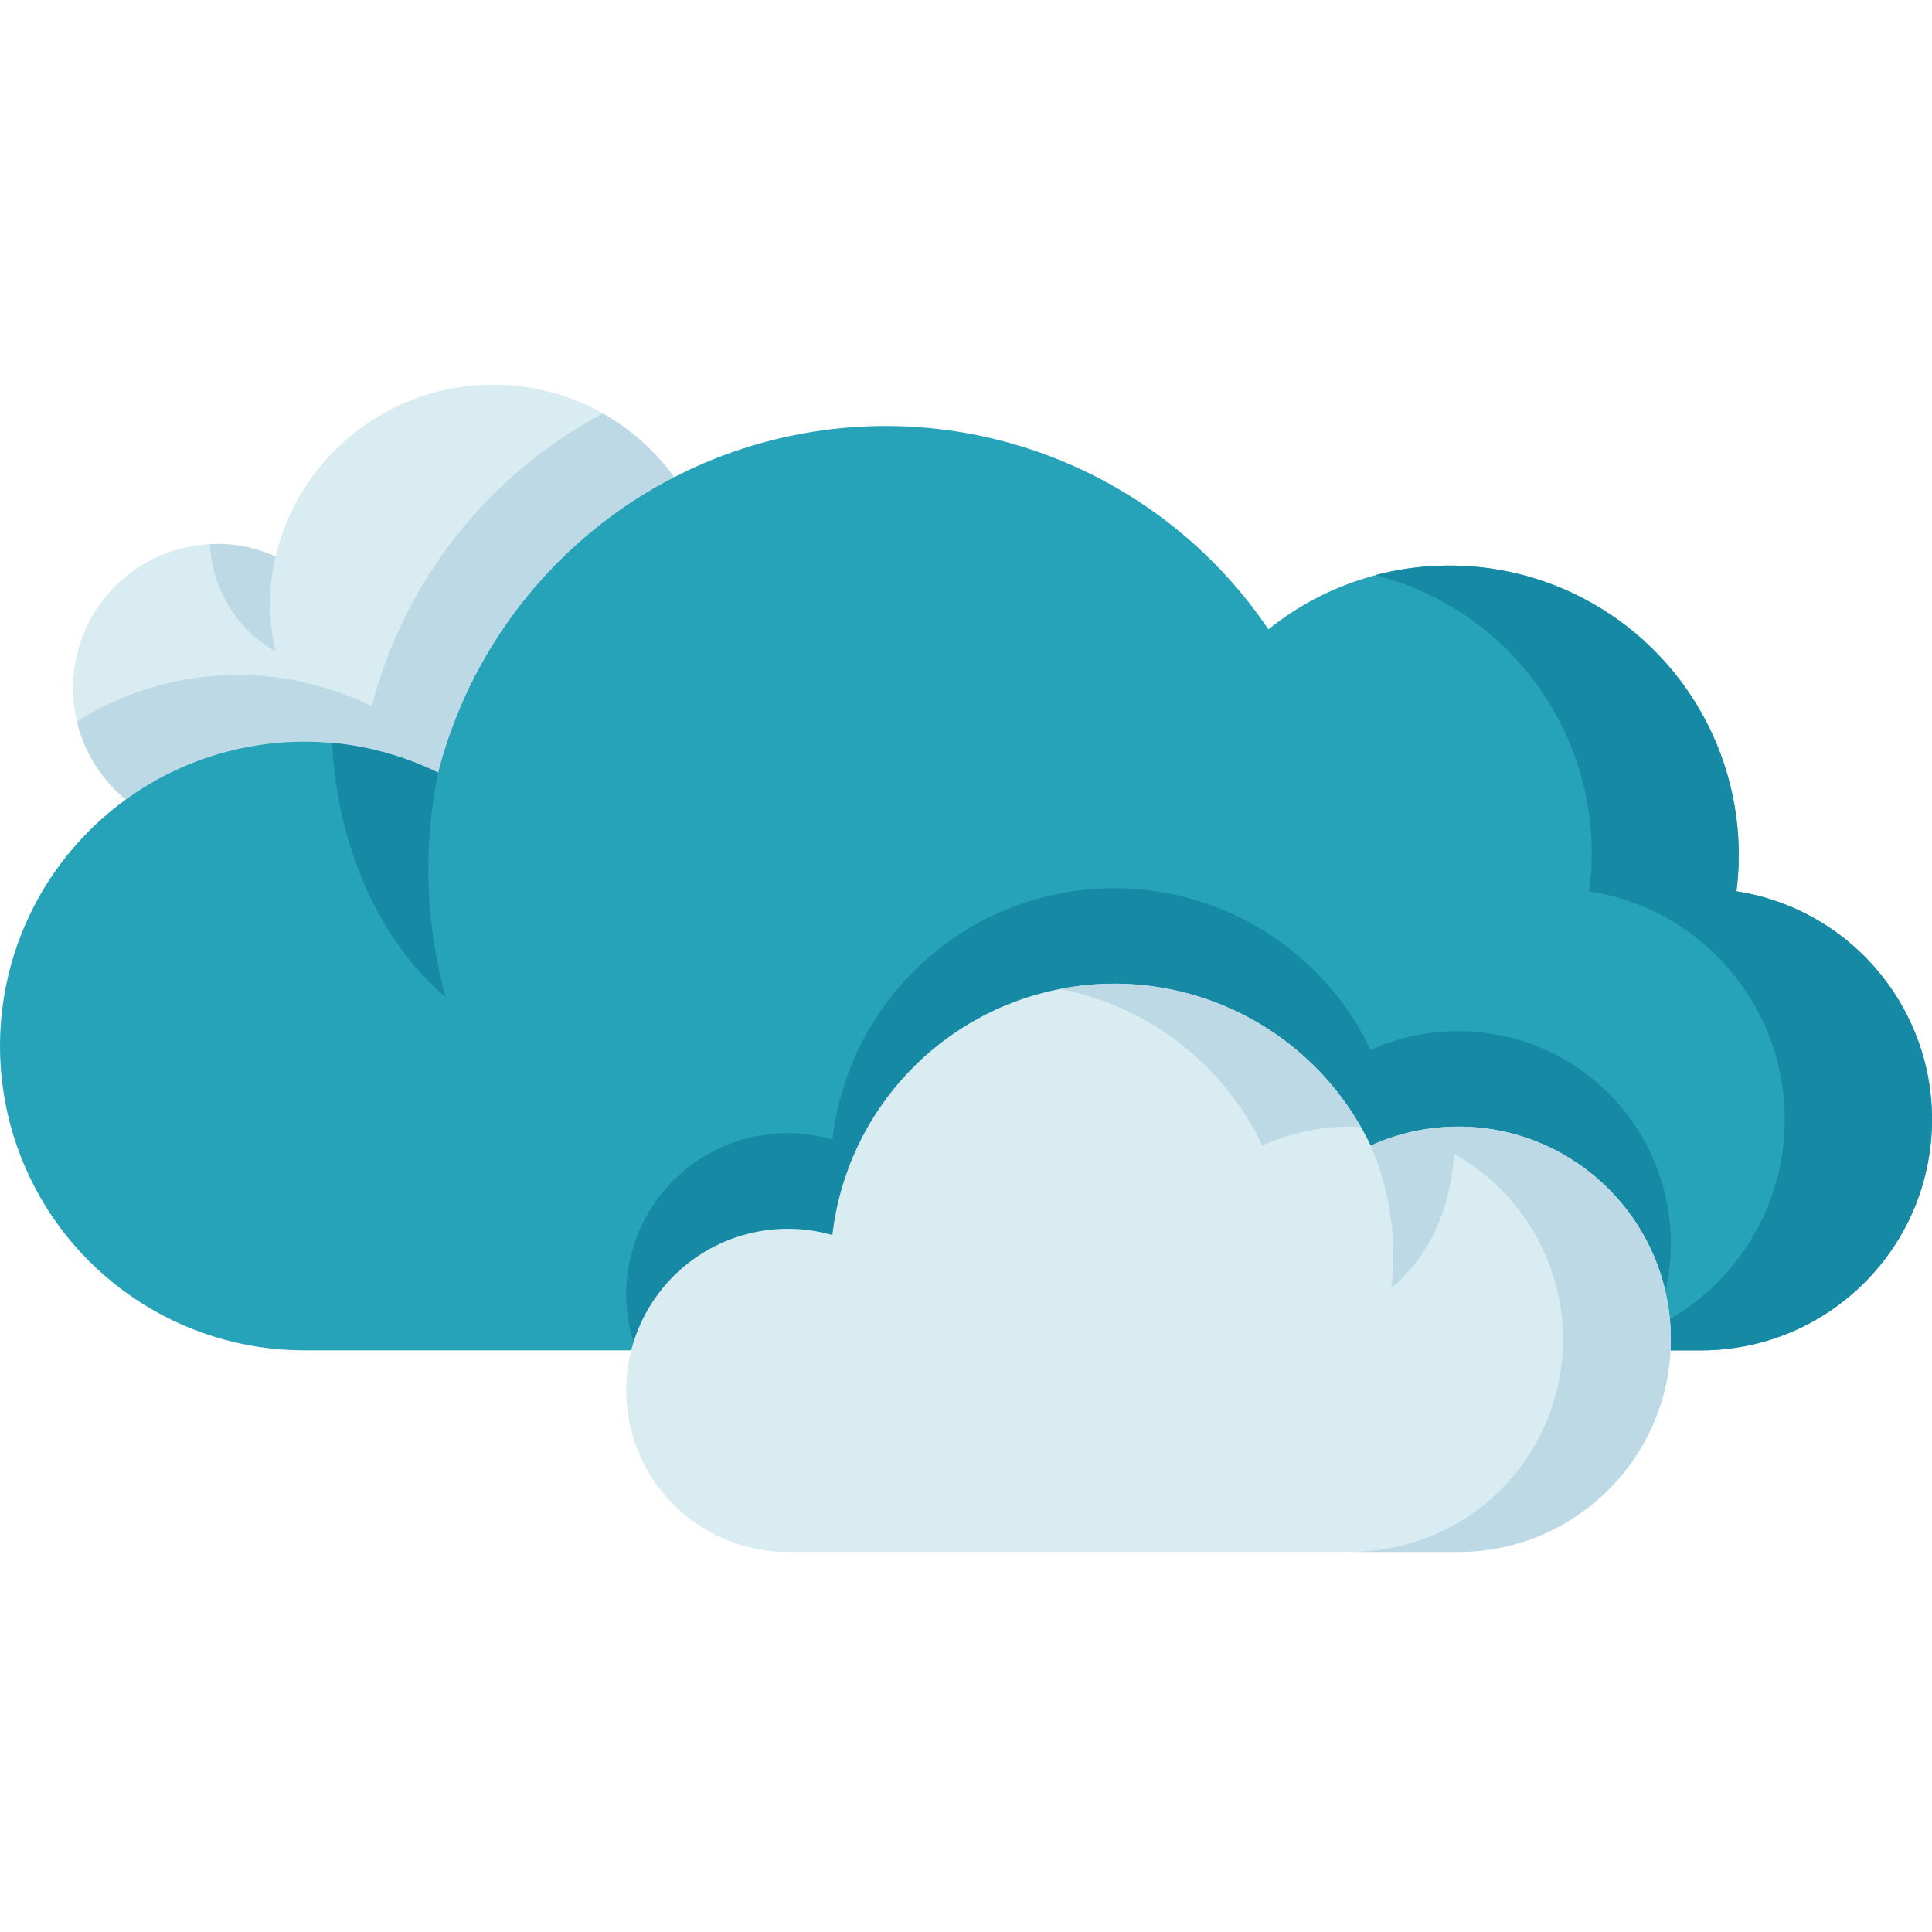
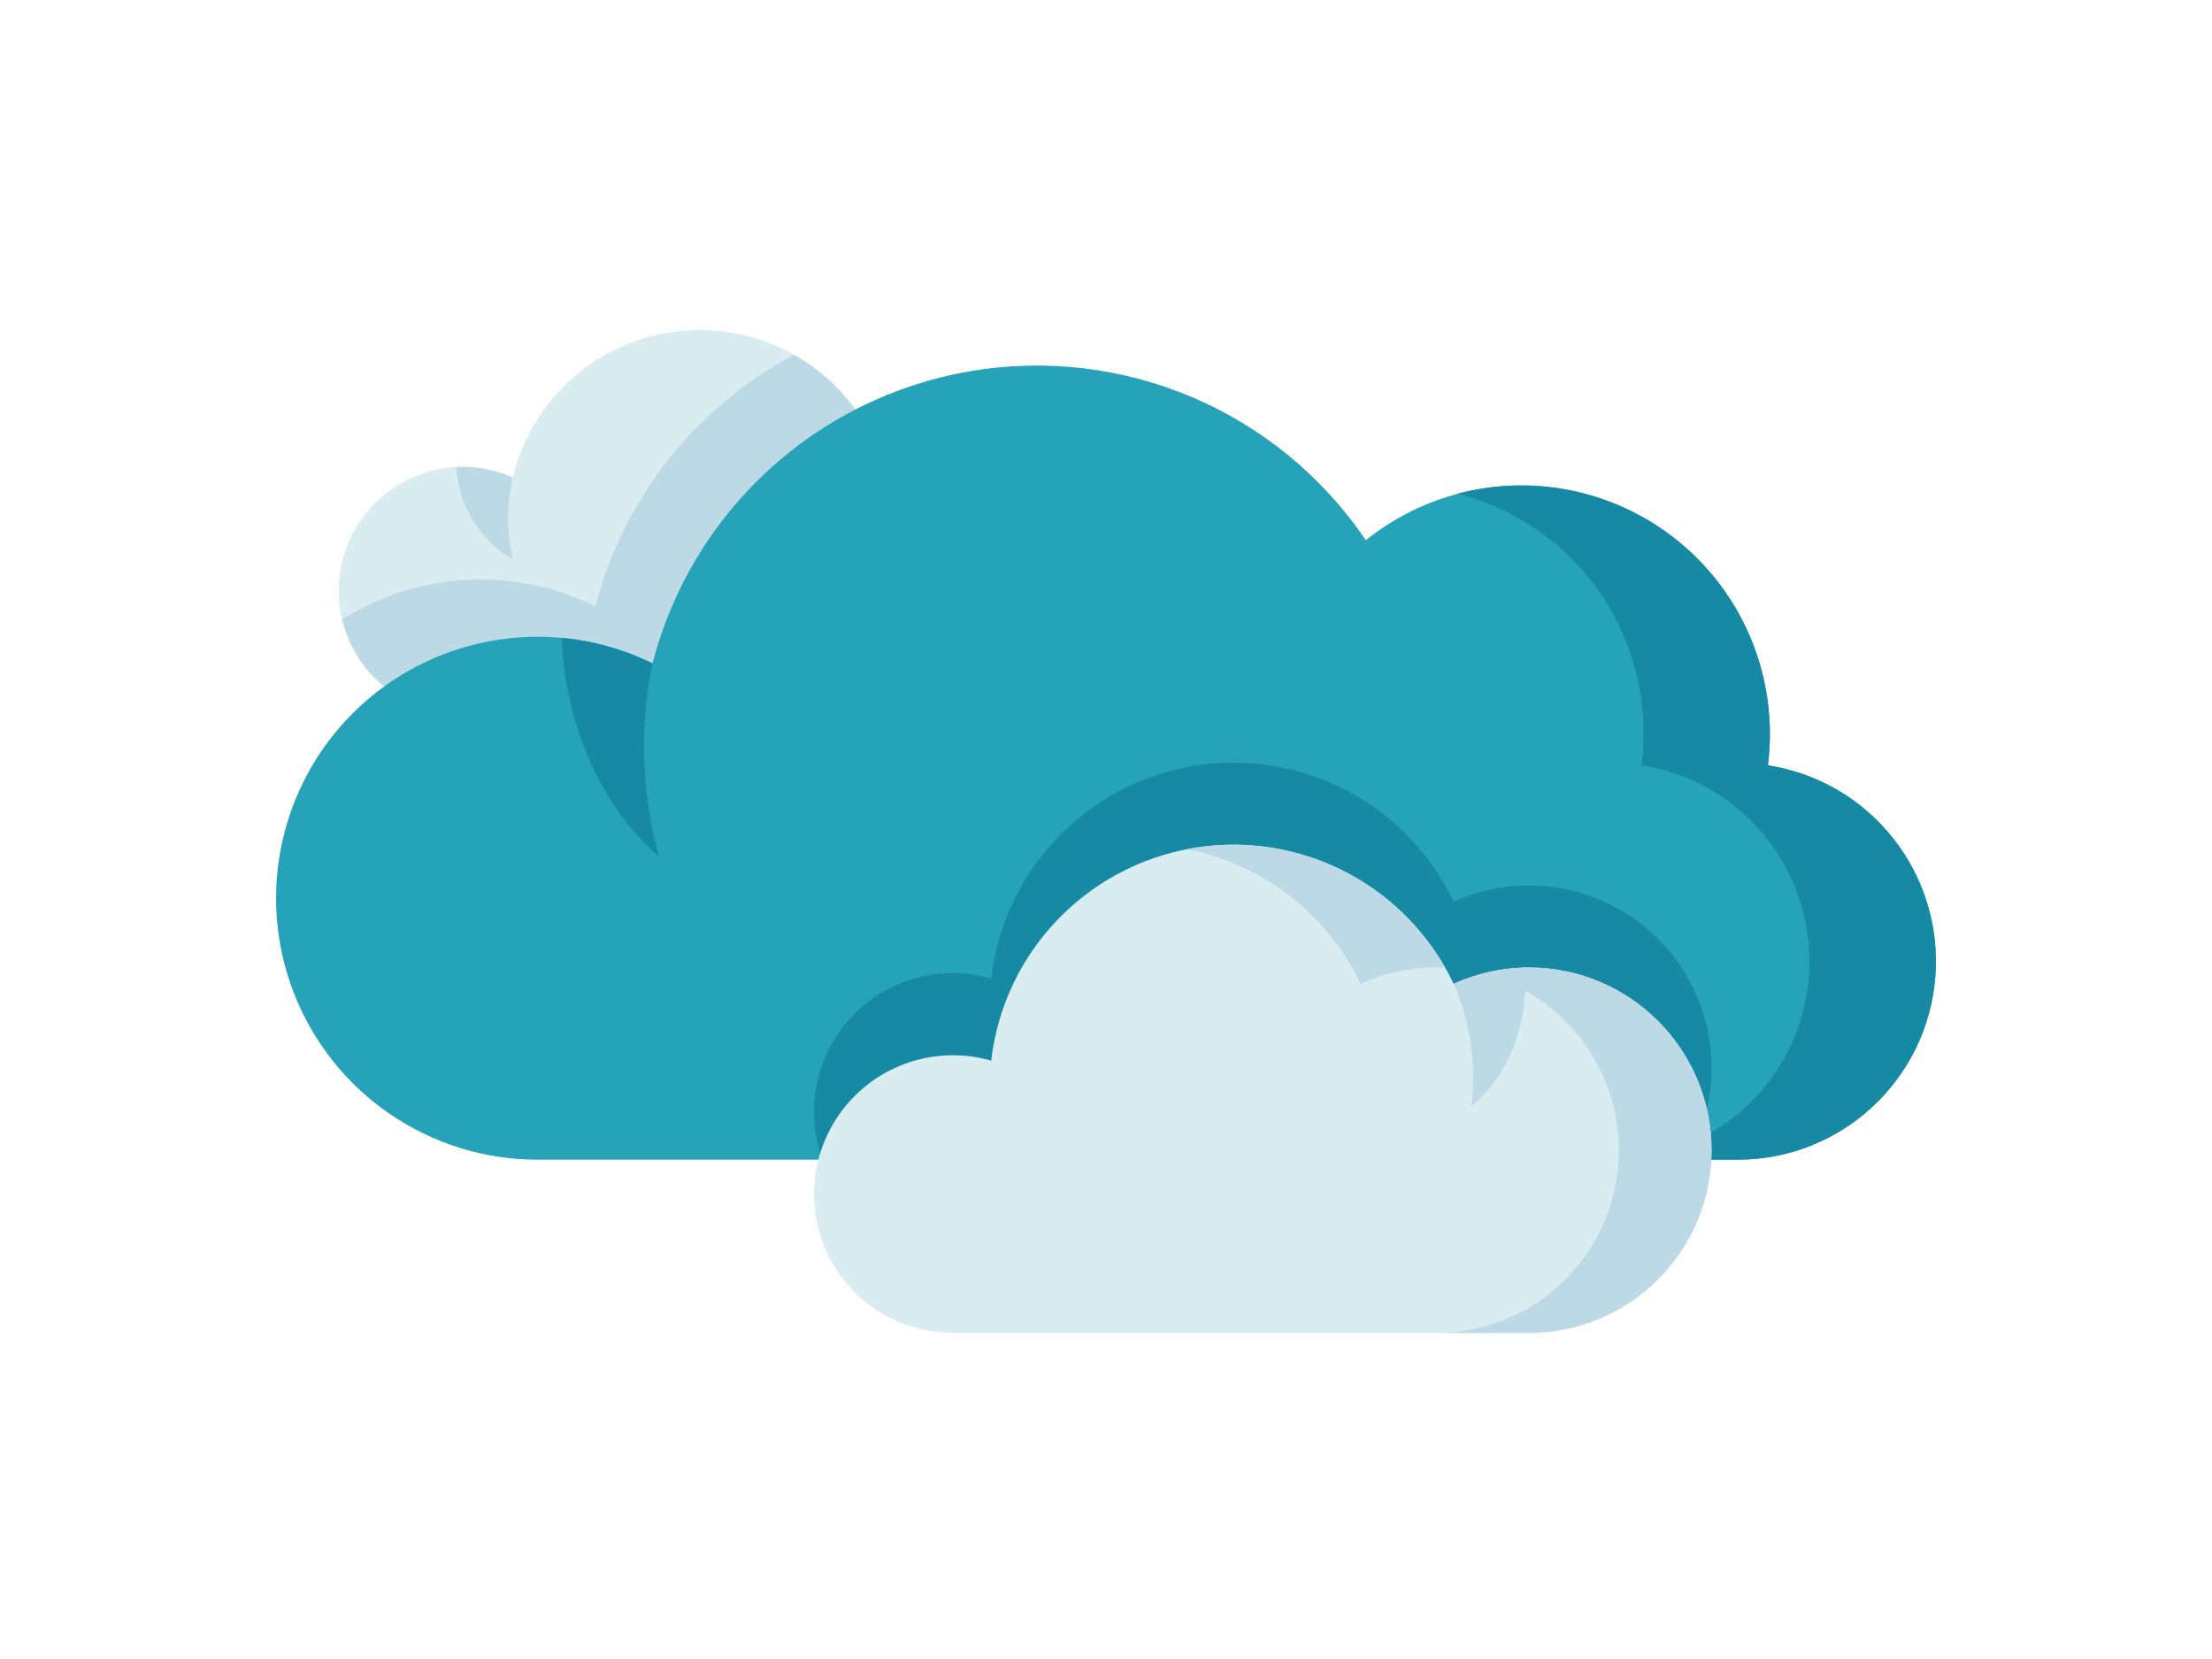
- <svg xmlns="http://www.w3.org/2000/svg" height="100pt" viewBox="0 -91 458.229 458" width="100pt">
+ <svg xmlns="http://www.w3.org/2000/svg" height="150pt" viewBox="0 -91 458.229 458" width="200pt">
  <path d="m116.93.113c-24.543.016-45.871 16.859-51.57 40.73-12.73-5.656-27.621-3.023-37.637 6.66s-13.152 24.473-7.93 37.387c5.223 12.914 17.758 21.367 31.688 21.367h65.449c29.312 0 53.07-23.762 53.07-53.07 0-29.312-23.758-53.074-53.07-53.074zm0 0" fill="#d9ecf2" />
  <path d="m170 53.188c0-19.156-10.332-36.82-27.027-46.215-27.188 14.434-47.07 39.617-54.801 69.414-22.344-11.039-48.816-9.676-69.91 3.602 3.66 15.391 17.406 26.262 33.227 26.27h65.441c29.312 0 53.07-23.762 53.07-53.07zm0 0" fill="#bdd9e5" />
  <path d="m51.484 37.883c-.57 0-1.125.055-1.691.082.469 10.59 6.348 20.191 15.566 25.422-1.719-7.418-1.719-15.129 0-22.543-4.367-1.953-9.094-2.961-13.875-2.961zm0 0" fill="#bdd9e5" />
  <path d="m411.848 120.289c3.535-27.746-10.129-54.859-34.535-68.523s-54.668-11.141-76.473 6.379c-24.137-35.707-66.969-53.953-109.445-46.621-42.477 7.336-76.707 38.887-87.477 80.621-26.715-13.078-58.719-8.43-80.609 11.711-21.891 20.145-29.184 51.648-18.371 79.359 10.816 27.711 37.523 45.949 67.27 45.941h331.199c28.625.027 52.441-21.992 54.652-50.531 2.207-28.535-17.934-53.961-46.223-58.34zm0 0" fill="#26a3b9" />
  <path d="m411.848 120.289c2.871-22.652-5.707-45.25-22.891-60.289-17.184-15.039-40.719-20.547-62.793-14.699 33.5 8.492 55.324 40.734 50.754 74.988 28.285 4.379 48.43 29.805 46.219 58.34-2.211 28.539-26.027 50.559-54.652 50.531h34.93c28.625.027 52.441-21.992 54.652-50.531 2.211-28.535-17.934-53.961-46.219-58.34zm0 0" fill="#168aa5" />
  <path d="m345.84 153.438c-7.156.004-14.23 1.539-20.746 4.5-12.902-27.113-42.207-42.406-71.828-37.48-29.625 4.922-52.406 28.871-55.844 58.703-13.867-4.023-28.82.105-38.656 10.676-9.84 10.57-12.887 25.777-7.879 39.324h238.562c9.074-15.594 9.121-34.848.117-50.48-9.004-15.633-25.676-25.258-43.715-25.238zm0 0" fill="#168aa5" />
  <path d="m78.754 85.07c2.281 42.031 26.934 60.266 26.934 60.266-4.793-17.34-5.398-35.57-1.77-53.191-7.887-3.871-16.414-6.27-25.164-7.074zm0 0" fill="#168aa5" />
  <path d="m345.84 176.094c-7.156.004-14.23 1.539-20.746 4.5-12.902-27.113-42.207-42.406-71.828-37.48-29.625 4.922-52.406 28.871-55.844 58.699-14.395-4.129-29.879.5-39.641 11.859-9.762 11.355-12.012 27.359-5.762 40.973 6.25 13.609 19.855 22.332 34.832 22.328h158.988c27.859 0 50.445-22.582 50.445-50.441 0-27.855-22.586-50.441-50.445-50.441zm0 0" fill="#d9ecf2" />
  <g fill="#bdd9e5">
    <path d="m299.41 180.594c6.516-2.961 13.59-4.496 20.746-4.5.891 0 1.758.09 2.633.133-14.281-25.133-43.023-38.332-71.391-32.781 20.984 4.078 38.797 17.859 48.012 37.148zm0 0" />
    <path d="m345.84 176.094c-4.312.02-8.609.602-12.773 1.73 24.543 6.426 40.484 30.098 37.211 55.258-3.273 25.16-24.742 43.965-50.117 43.895h25.68c27.859 0 50.445-22.582 50.445-50.441 0-27.855-22.586-50.441-50.445-50.441zm0 0" />
    <path d="m330 214.277s16.133-11.051 14.914-38.133c-6.84.121-13.586 1.637-19.82 4.453 4.586 10.594 6.281 22.219 4.906 33.68zm0 0" />
  </g>
</svg>
